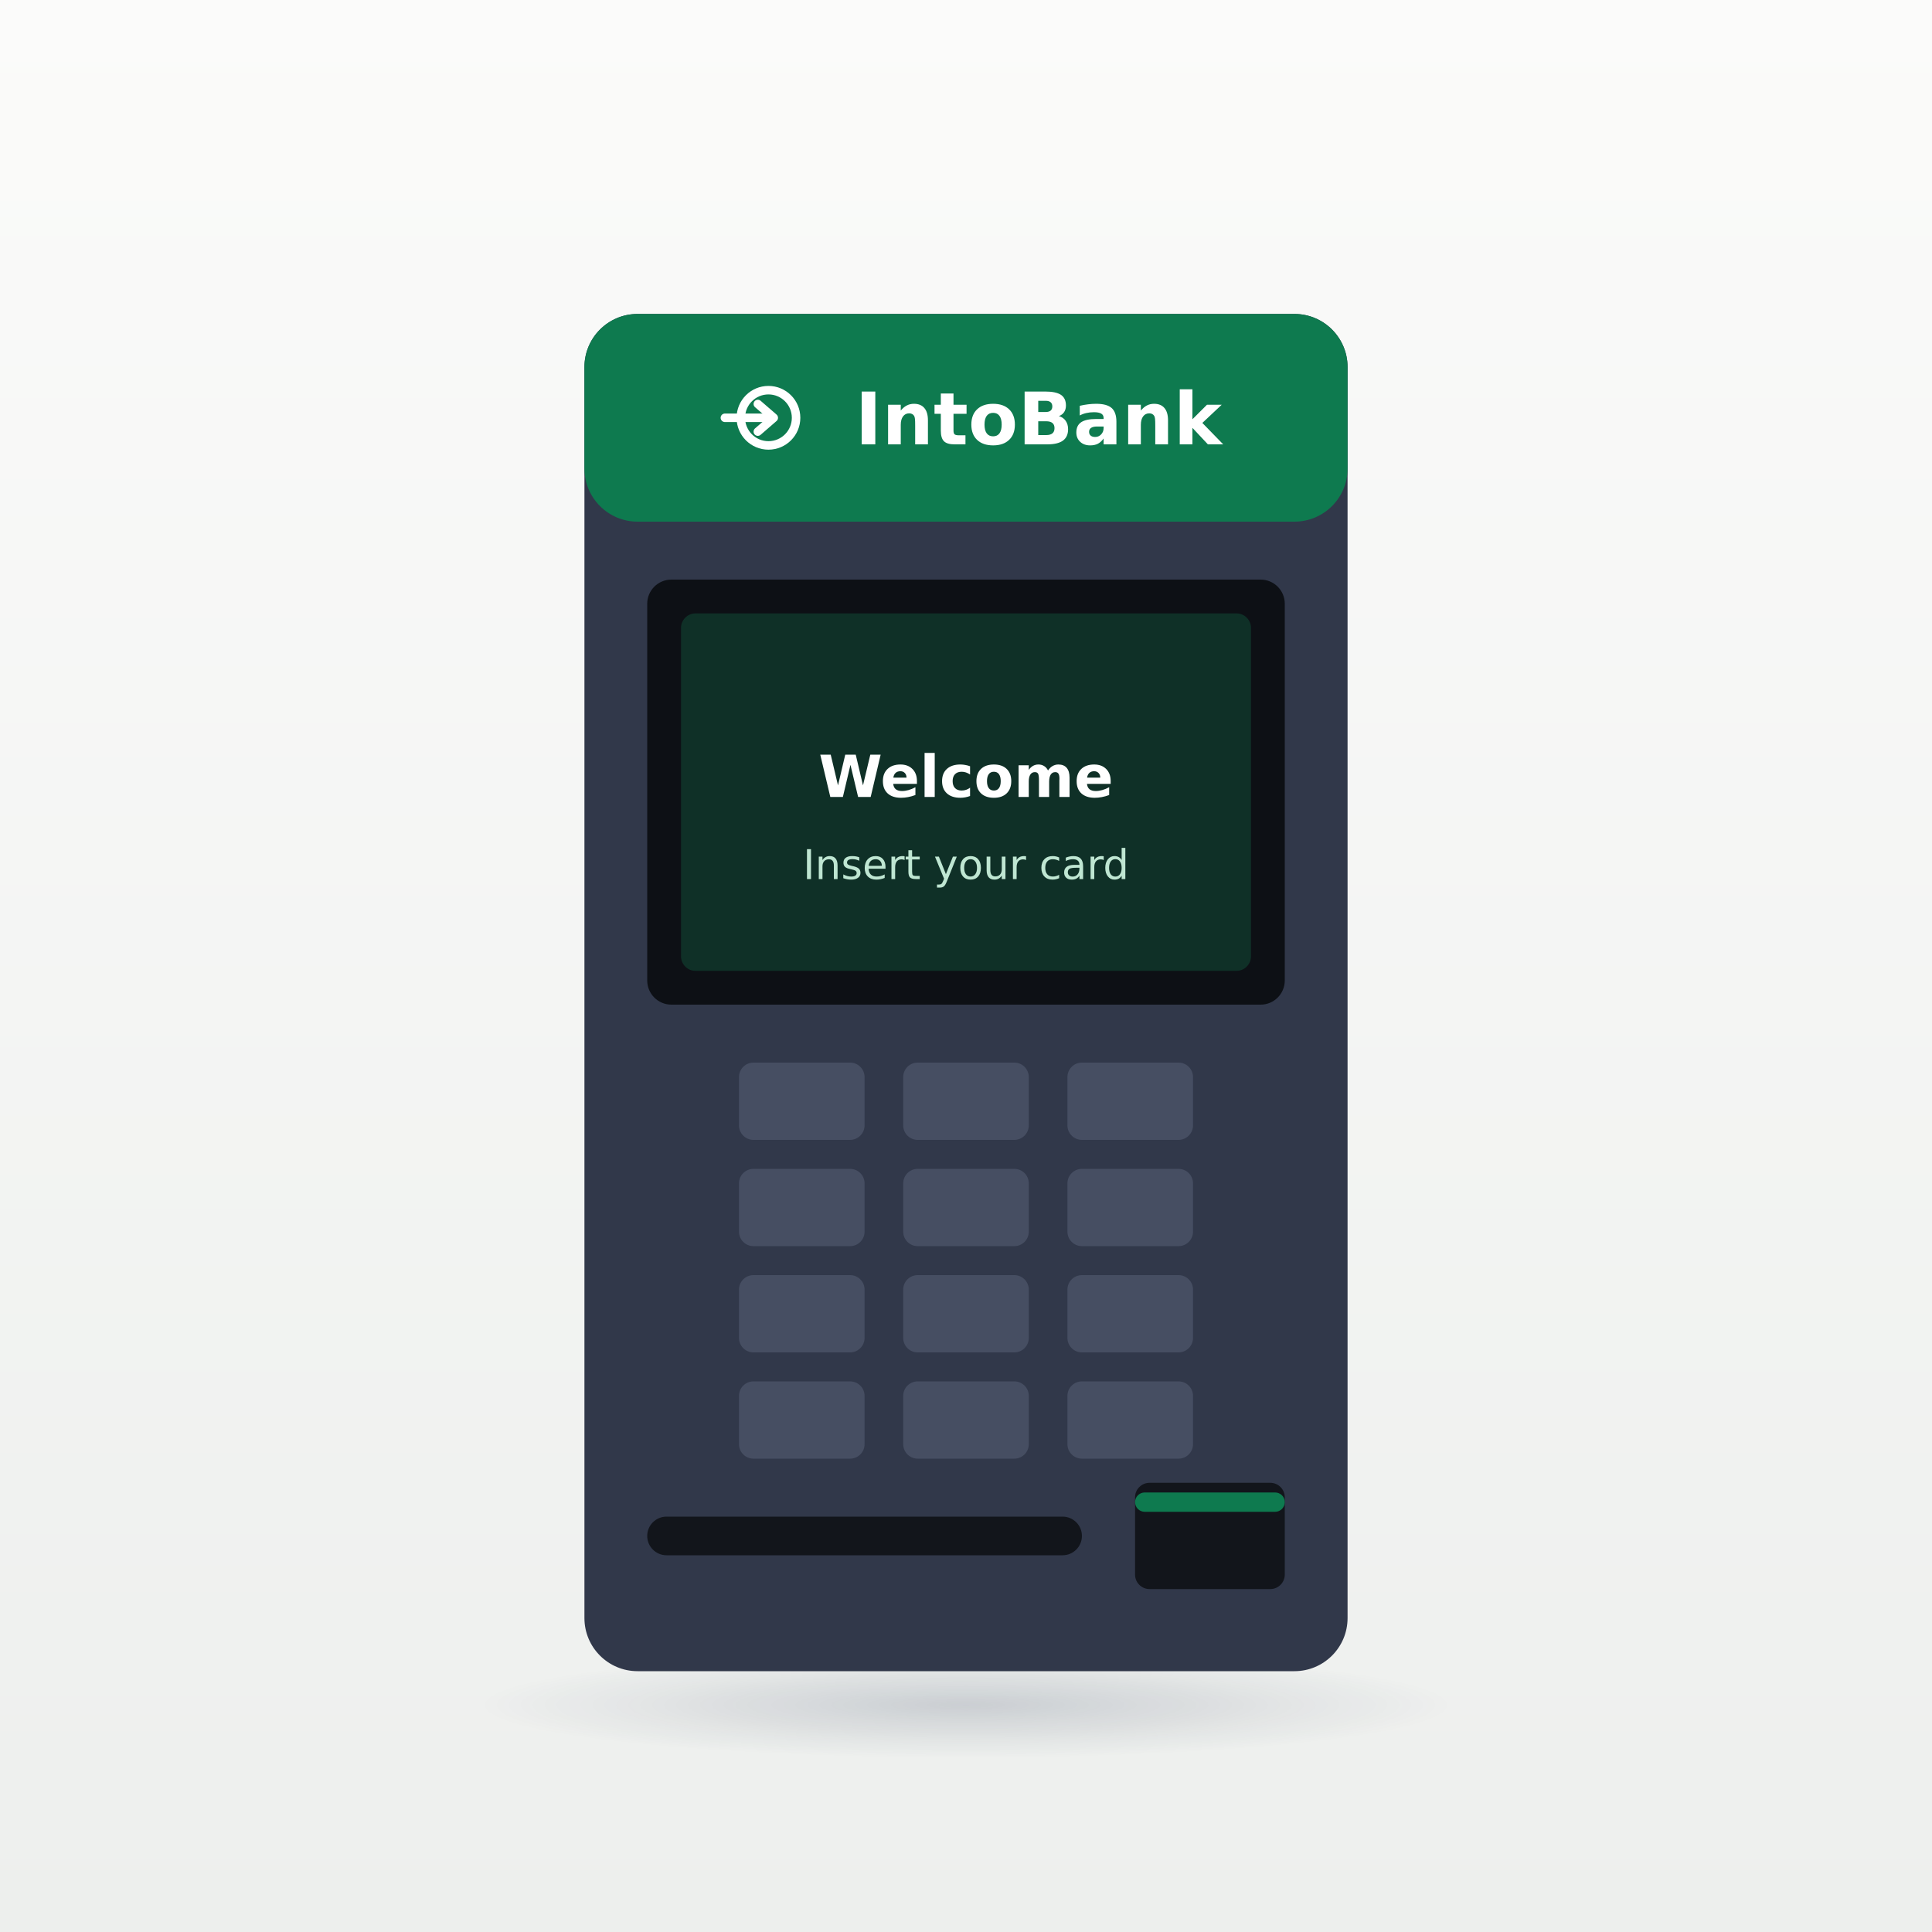
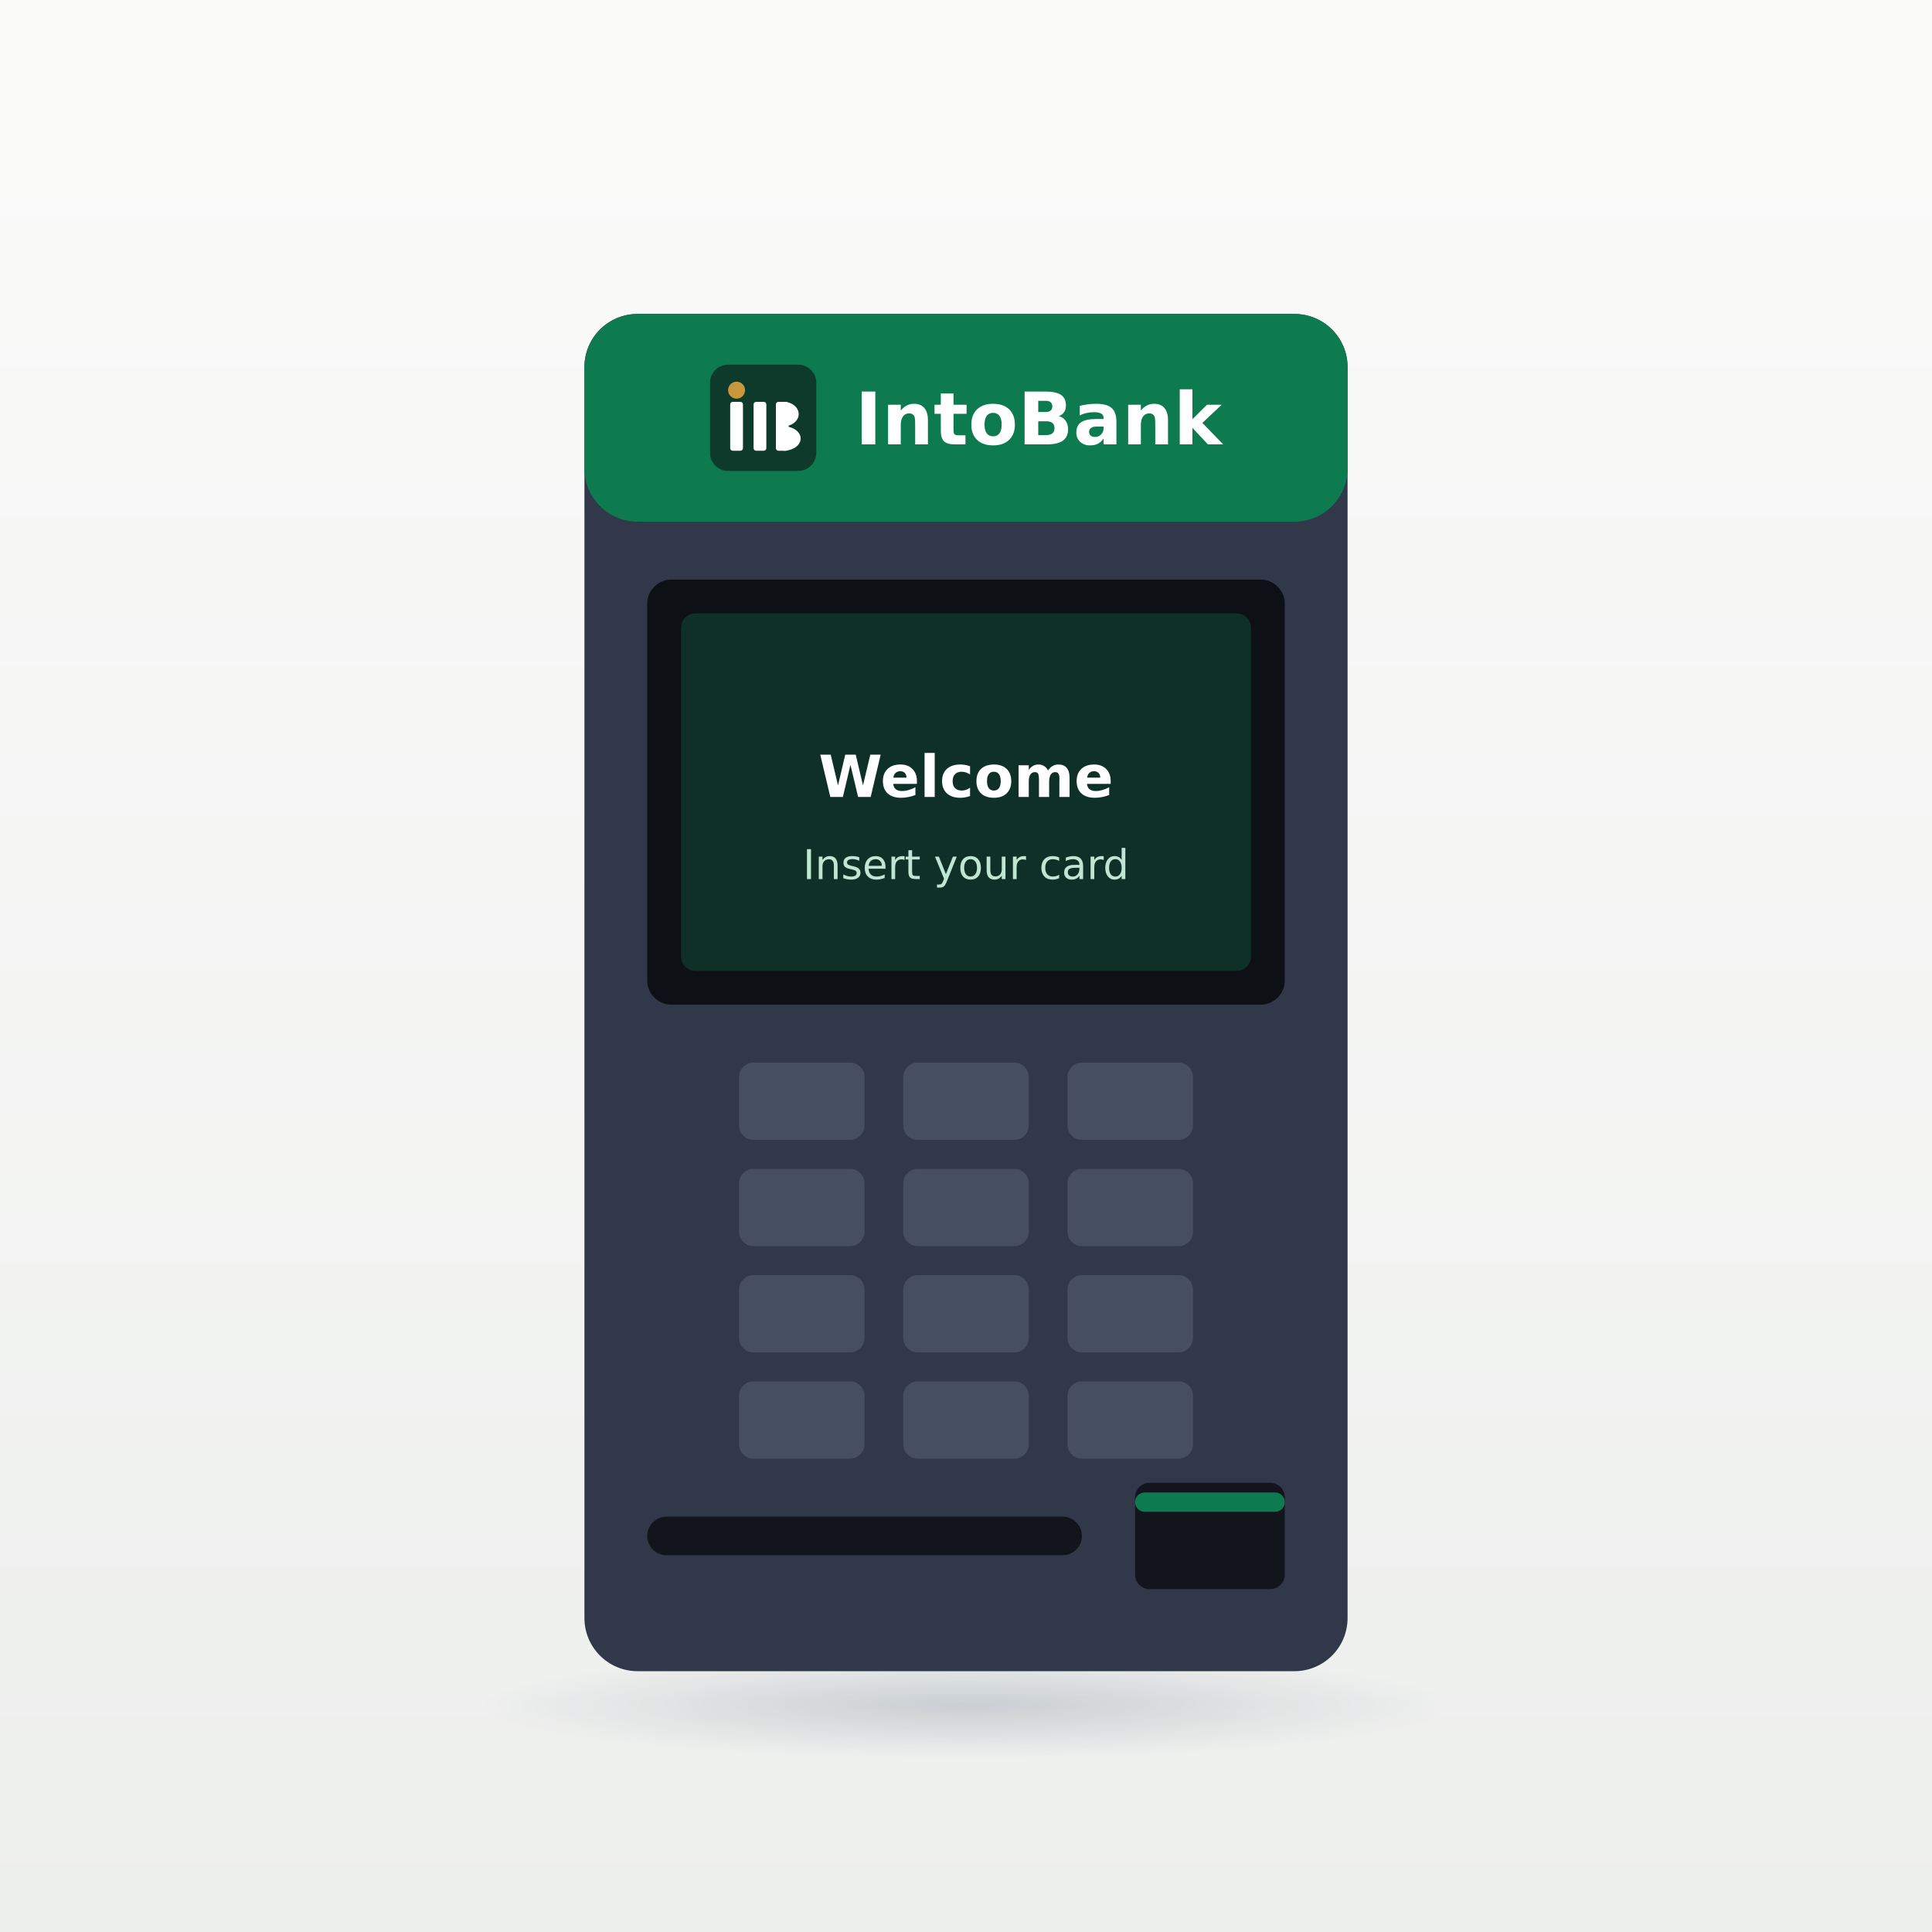
<svg xmlns="http://www.w3.org/2000/svg" viewBox="0 0 800 800" width="800" height="800">
  <defs>
    <linearGradient id="bg" x1="0" y1="0" x2="0" y2="1">
      <stop offset="0" stop-color="#FBFBFA" />
      <stop offset="1" stop-color="#EDEFED" />
    </linearGradient>
    <radialGradient id="sh" cx="0.5" cy="0.5" r="0.5">
      <stop offset="0" stop-color="#0B1E3D" stop-opacity="0.16" />
      <stop offset="1" stop-color="#0B1E3D" stop-opacity="0" />
    </radialGradient>
  </defs>
  <rect width="800" height="800" fill="url(#bg)" />
  <ellipse cx="400" cy="706" rx="200" ry="22" fill="url(#sh)" />
  <rect x="242" y="130" width="316" height="562" rx="22" fill="#31384A" />
  <rect x="242" y="130" width="316" height="86" rx="22" fill="#0E7A4F" />
-   <circle cx="318.2" cy="173" r="11.44" fill="none" stroke="#FFFFFF" stroke-width="3.52" />
-   <path d="M300.16,173 L319.52,173" stroke="#FFFFFF" stroke-width="3.52" stroke-linecap="round" />
-   <path d="M313.8,167.28 L320.4,173 L313.8,178.72" fill="none" stroke="#FFFFFF" stroke-width="3.52" stroke-linecap="round" stroke-linejoin="round" />
+   <rect x="294" y="151" width="44" height="44" rx="7.48" fill="#0D3A2B" />
+   <rect x="302.36" y="166.4" width="5.28" height="20.24" rx="1.056" fill="#FFFFFF" />
+   <circle cx="305.0" cy="161.56" r="3.52" fill="#C9963B" />
+   <rect x="312.04" y="166.4" width="5.28" height="20.24" rx="1.056" fill="#FFFFFF" />
+   <rect x="321.28" y="166.4" width="5.28" height="20.24" rx="1.056" fill="#FFFFFF" />
+   <path d="M324.448,166.4 L324.448,176.52 A6.274,5.06 0 0 0 324.448,166.4 Z" fill="#FFFFFF" />
+   <path d="M324.448,176.52 L324.448,186.64 A7.084,5.06 0 0 0 324.448,176.52 Z" fill="#FFFFFF" />
  <text x="430" y="184" font-family="DejaVu Sans, Helvetica, Arial, sans-serif" font-size="30" font-weight="700" fill="#FFFFFF" text-anchor="middle">IntoBank</text>
  <rect x="268" y="240" width="264" height="176" rx="10" fill="#0D1015" />
  <rect x="282" y="254" width="236" height="148" rx="6" fill="#15A66A" opacity="0.22" />
  <text x="400" y="330" font-family="DejaVu Sans, Helvetica, Arial, sans-serif" font-size="24" font-weight="700" fill="#FFFFFF" text-anchor="middle">Welcome</text>
  <text x="400" y="364" font-family="DejaVu Sans, Helvetica, Arial, sans-serif" font-size="17" fill="#BFE6D2" text-anchor="middle">Insert your card</text>
  <rect x="306" y="440" width="52" height="32" rx="6" fill="#464E62" />
  <rect x="374" y="440" width="52" height="32" rx="6" fill="#464E62" />
  <rect x="442" y="440" width="52" height="32" rx="6" fill="#464E62" />
  <rect x="306" y="484" width="52" height="32" rx="6" fill="#464E62" />
  <rect x="374" y="484" width="52" height="32" rx="6" fill="#464E62" />
  <rect x="442" y="484" width="52" height="32" rx="6" fill="#464E62" />
  <rect x="306" y="528" width="52" height="32" rx="6" fill="#464E62" />
  <rect x="374" y="528" width="52" height="32" rx="6" fill="#464E62" />
  <rect x="442" y="528" width="52" height="32" rx="6" fill="#464E62" />
  <rect x="306" y="572" width="52" height="32" rx="6" fill="#464E62" />
  <rect x="374" y="572" width="52" height="32" rx="6" fill="#464E62" />
  <rect x="442" y="572" width="52" height="32" rx="6" fill="#464E62" />
  <rect x="268" y="628" width="180" height="16" rx="8" fill="#12151B" />
  <rect x="470" y="614" width="62" height="44" rx="6" fill="#12151B" />
  <rect x="470" y="618" width="62" height="8" rx="4" fill="#0E7A4F" />
</svg>
